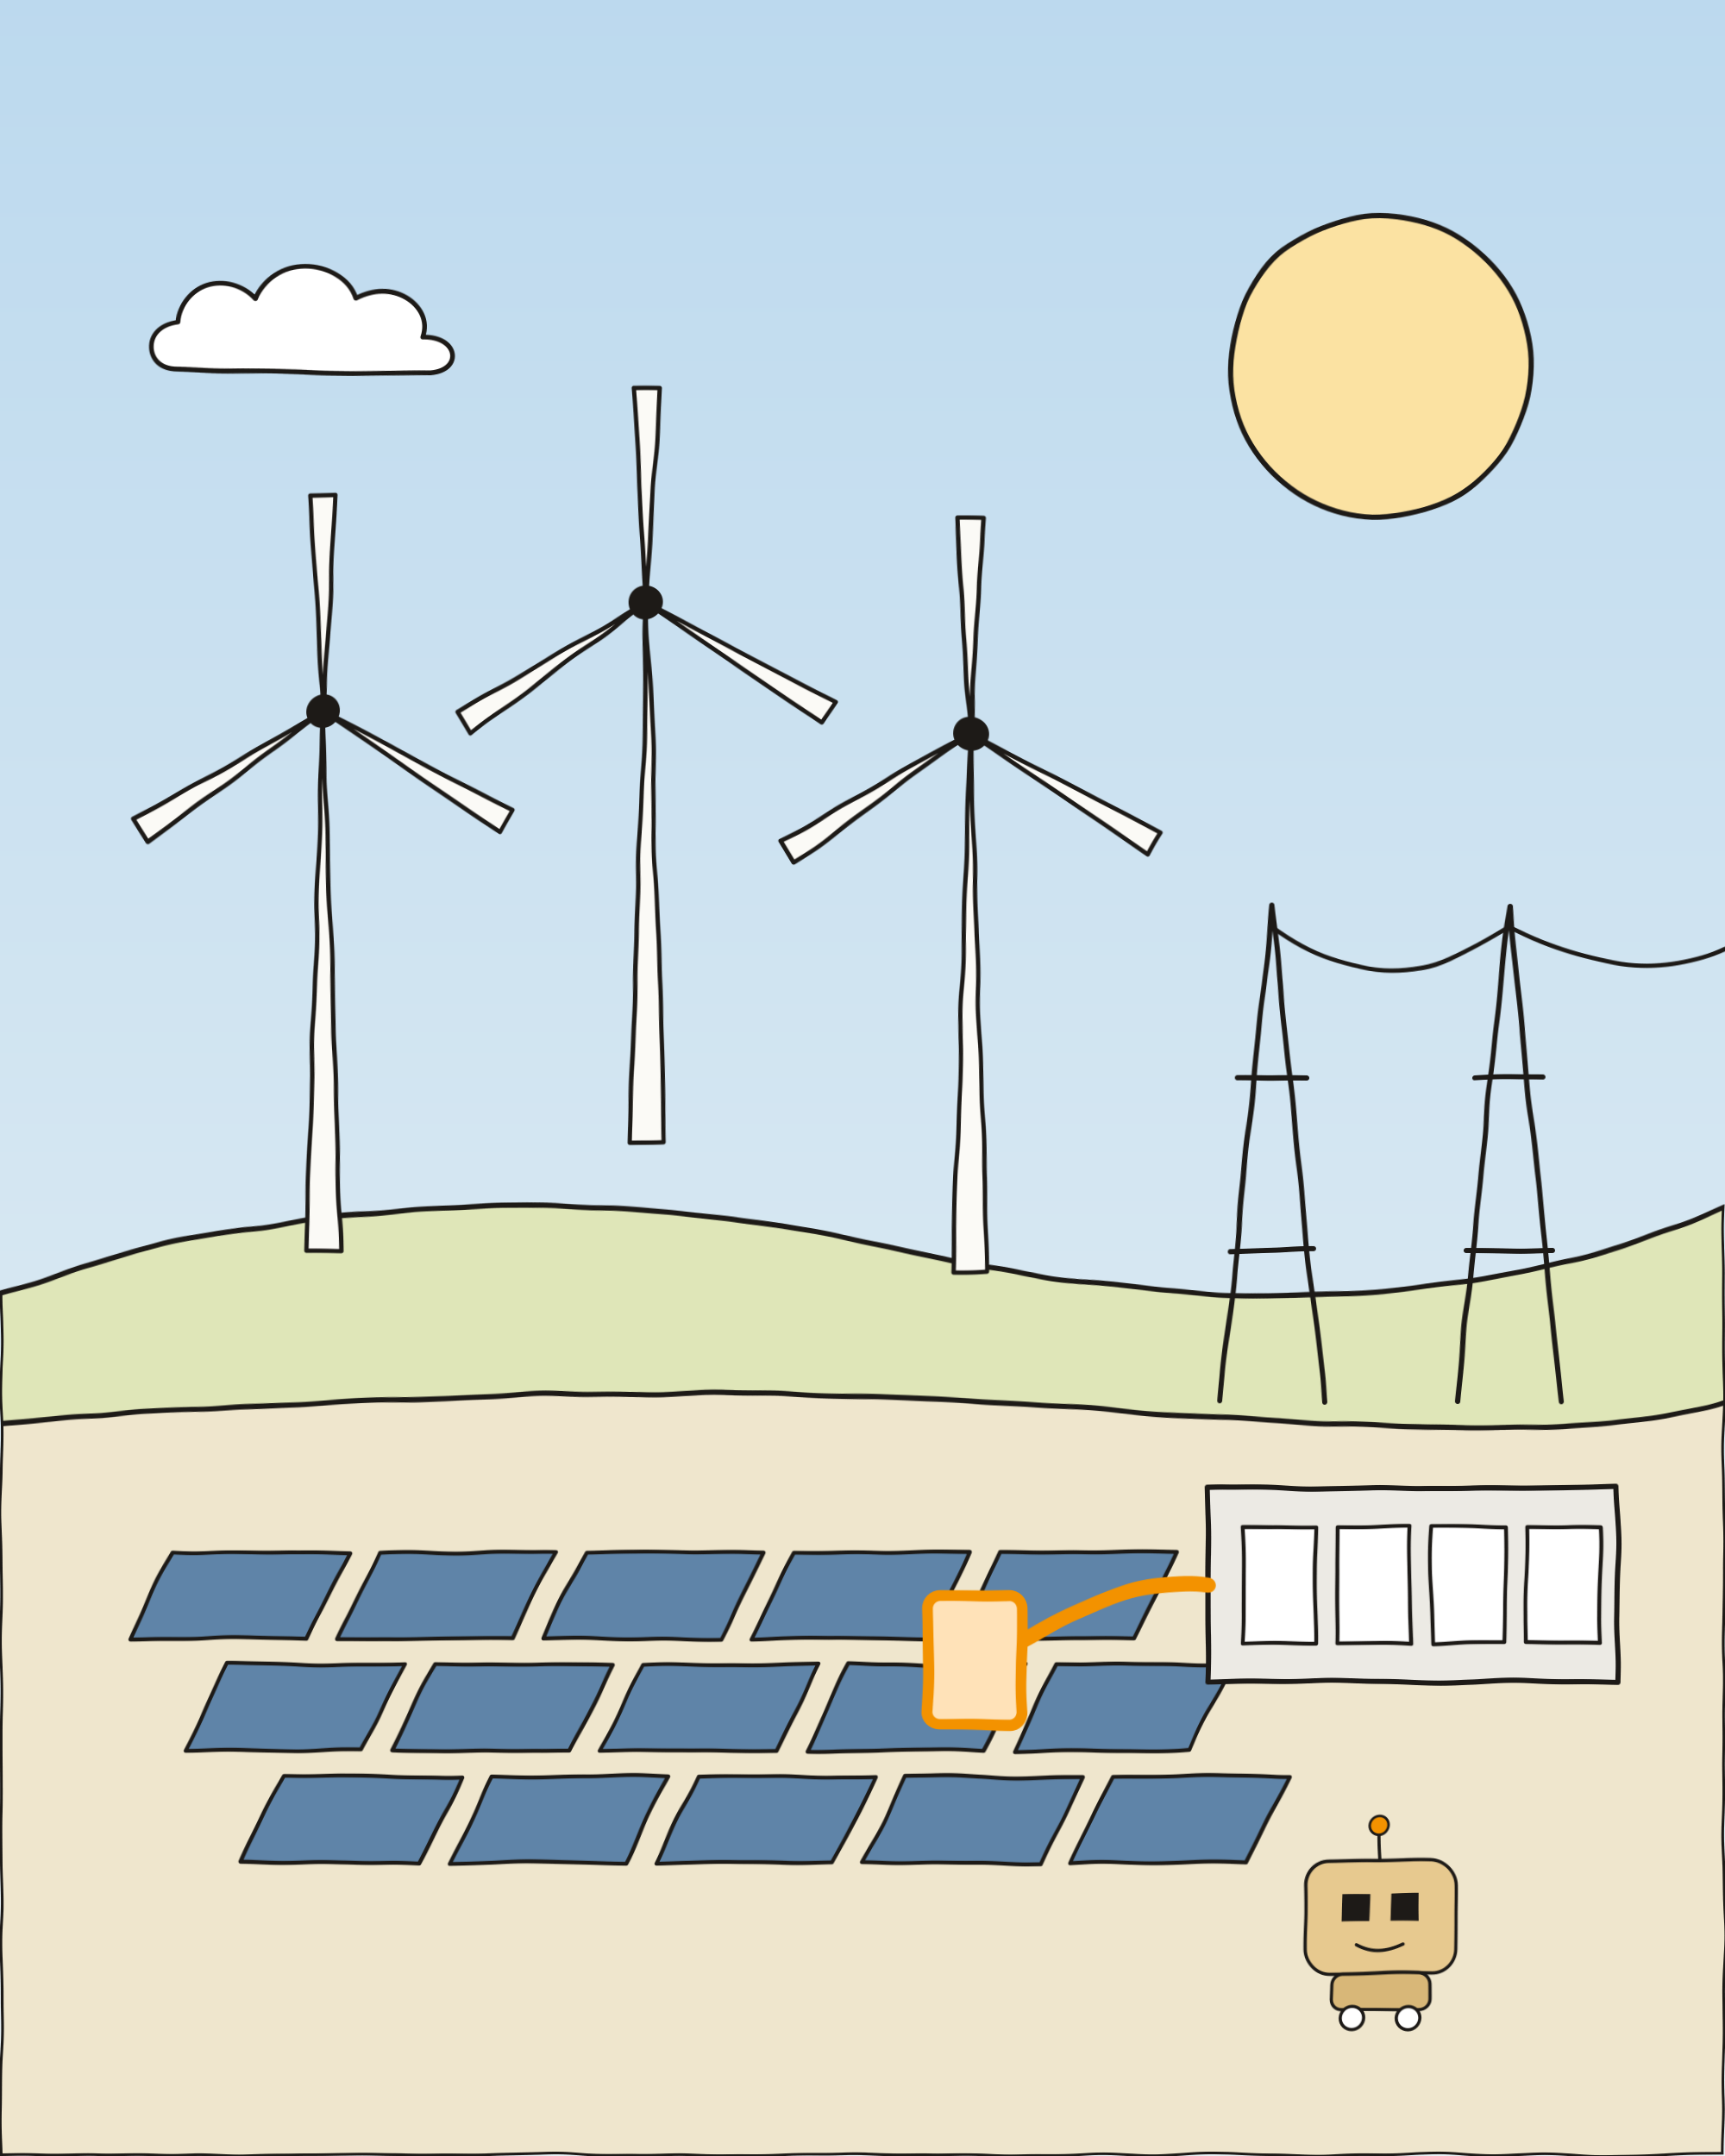
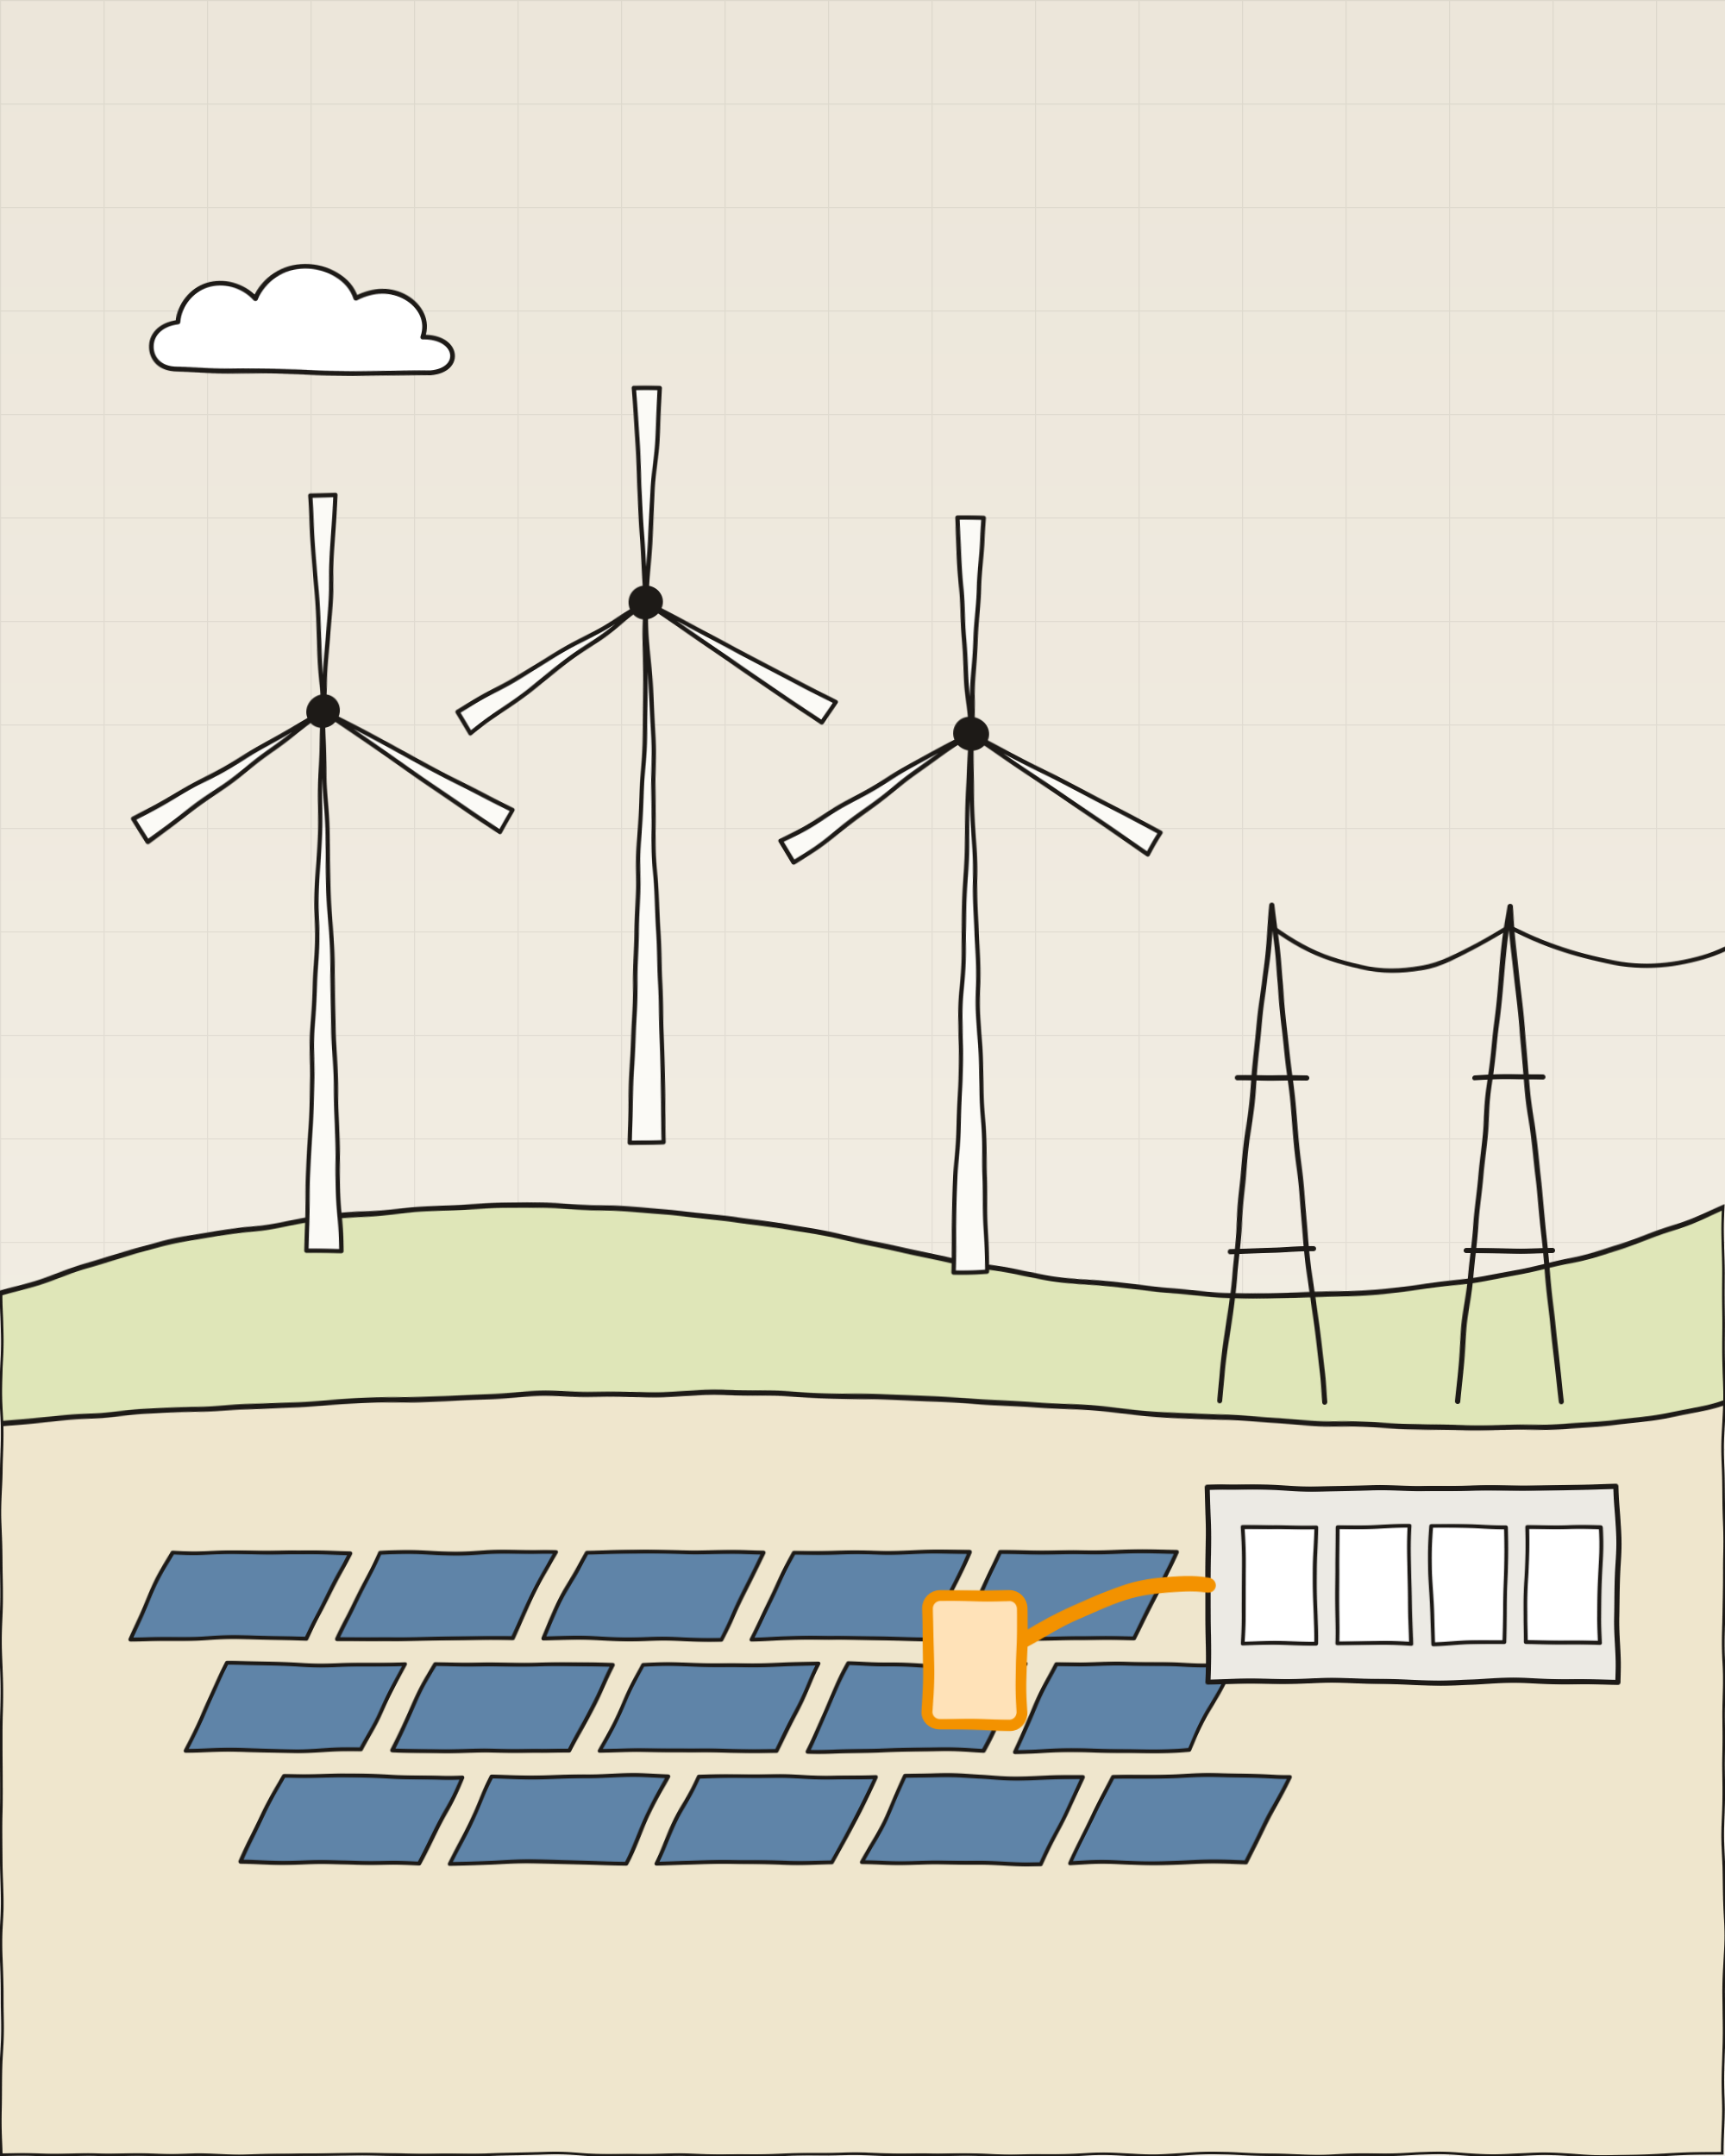
<svg xmlns="http://www.w3.org/2000/svg" viewBox="0 0 800 1000" role="img" aria-label="Wind turbines on a hill, a solar field, power lines and a data center; a battery and its link to the data center drawn in orange.">
  <defs>
    <filter id="h" x="-2%" y="-2%" width="104%" height="104%">
      <feTurbulence type="fractalNoise" baseFrequency="0.022" numOctaves="2" seed="5" result="n" />
      <feDisplacementMap in="SourceGraphic" in2="n" scale="3" />
    </filter>
    <linearGradient id="sky" x1="0" y1="0" x2="0" y2="1">
-       <stop offset="0" stop-color="#bcd9ee" />
-       <stop offset="1" stop-color="#e8f1f5" />
+       <stop offset="0" stop-color="#ece6da" />
+       <stop offset="1" stop-color="#f5f1e8" />
    </linearGradient>
+     <pattern id="g" width="48" height="48" patternUnits="userSpaceOnUse">
+       <path d="M48 0H0v48" fill="none" stroke="#141210" stroke-width="1" opacity=".07" />
+     </pattern>
  </defs>
  <rect width="800" height="1000" fill="url(#sky)" />
+   <rect width="800" height="1000" fill="url(#g)" />
  <g filter="url(#h)">
-     <circle cx="640" cy="170" r="70" fill="#fbe2a2" stroke="#1d1a17" stroke-width="2.4" stroke-linejoin="round" stroke-linecap="round" />
    <path transform="translate(70 120) scale(1.3)" d="M10 40c-12 0-13-15 0-17 0-14 18-19 27-9 5-15 31-15 36 0 12-7 28 2 24 14 13 0 15 12 3 13z" fill="#fff" stroke="#1d1a17" stroke-width="1.692" stroke-linejoin="round" stroke-linecap="round" />
    <path d="M0 600Q200 530 420 580T800 560V1000H0z" fill="#dfe6b8" stroke="#1d1a17" stroke-width="2.4" stroke-linejoin="round" stroke-linecap="round" />
    <path d="M0 660Q300 636 520 654T800 650V1000H0z" fill="#efe6cd" stroke="#1d1a17" stroke-width="2.4" stroke-linejoin="round" stroke-linecap="round" />
    <path d="M150 330l-8 250h16z" fill="#fbfaf6" stroke="#1d1a17" stroke-width="2" stroke-linejoin="round" stroke-linecap="round" />
    <path d="M150 330l6-100-12 0zM150 330l-88 50 6 10zM150 330l82 56 6-10z" fill="#fbfaf6" stroke="#1d1a17" stroke-width="2" stroke-linejoin="round" stroke-linecap="round" />
    <circle cx="150" cy="330" r="8" fill="#1d1a17" />
    <path d="M300 280l-8 250h16z" fill="#fbfaf6" stroke="#1d1a17" stroke-width="2" stroke-linejoin="round" stroke-linecap="round" />
    <path d="M300 280l6-100-12 0zM300 280l-88 50 6 10zM300 280l82 56 6-10z" fill="#fbfaf6" stroke="#1d1a17" stroke-width="2" stroke-linejoin="round" stroke-linecap="round" />
    <circle cx="300" cy="280" r="8" fill="#1d1a17" />
    <path d="M450 340l-8 250h16z" fill="#fbfaf6" stroke="#1d1a17" stroke-width="2" stroke-linejoin="round" stroke-linecap="round" />
    <path d="M450 340l6-100-12 0zM450 340l-88 50 6 10zM450 340l82 56 6-10z" fill="#fbfaf6" stroke="#1d1a17" stroke-width="2" stroke-linejoin="round" stroke-linecap="round" />
    <circle cx="450" cy="340" r="8" fill="#1d1a17" />
    <path d="M80 720h82l-20 40h-82z" fill="#5f84a8" stroke="#1d1a17" stroke-width="1.8" stroke-linejoin="round" stroke-linecap="round" />
    <path d="M176 720h82l-20 40h-82z" fill="#5f84a8" stroke="#1d1a17" stroke-width="1.8" stroke-linejoin="round" stroke-linecap="round" />
    <path d="M272 720h82l-20 40h-82z" fill="#5f84a8" stroke="#1d1a17" stroke-width="1.8" stroke-linejoin="round" stroke-linecap="round" />
    <path d="M368 720h82l-20 40h-82z" fill="#5f84a8" stroke="#1d1a17" stroke-width="1.8" stroke-linejoin="round" stroke-linecap="round" />
    <path d="M464 720h82l-20 40h-82z" fill="#5f84a8" stroke="#1d1a17" stroke-width="1.8" stroke-linejoin="round" stroke-linecap="round" />
    <path d="M106 772h82l-20 40h-82z" fill="#5f84a8" stroke="#1d1a17" stroke-width="1.8" stroke-linejoin="round" stroke-linecap="round" />
    <path d="M202 772h82l-20 40h-82z" fill="#5f84a8" stroke="#1d1a17" stroke-width="1.8" stroke-linejoin="round" stroke-linecap="round" />
    <path d="M298 772h82l-20 40h-82z" fill="#5f84a8" stroke="#1d1a17" stroke-width="1.8" stroke-linejoin="round" stroke-linecap="round" />
    <path d="M394 772h82l-20 40h-82z" fill="#5f84a8" stroke="#1d1a17" stroke-width="1.8" stroke-linejoin="round" stroke-linecap="round" />
    <path d="M490 772h82l-20 40h-82z" fill="#5f84a8" stroke="#1d1a17" stroke-width="1.8" stroke-linejoin="round" stroke-linecap="round" />
    <path d="M132 824h82l-20 40h-82z" fill="#5f84a8" stroke="#1d1a17" stroke-width="1.8" stroke-linejoin="round" stroke-linecap="round" />
    <path d="M228 824h82l-20 40h-82z" fill="#5f84a8" stroke="#1d1a17" stroke-width="1.8" stroke-linejoin="round" stroke-linecap="round" />
    <path d="M324 824h82l-20 40h-82z" fill="#5f84a8" stroke="#1d1a17" stroke-width="1.8" stroke-linejoin="round" stroke-linecap="round" />
    <path d="M420 824h82l-20 40h-82z" fill="#5f84a8" stroke="#1d1a17" stroke-width="1.8" stroke-linejoin="round" stroke-linecap="round" />
    <path d="M516 824h82l-20 40h-82z" fill="#5f84a8" stroke="#1d1a17" stroke-width="1.8" stroke-linejoin="round" stroke-linecap="round" />
    <path d="M566 650L590 420L614 650M574 500h32M570 580h40" fill="none" stroke="#1d1a17" stroke-width="2.4" stroke-linejoin="round" stroke-linecap="round" />
    <path d="M676 650L700 420L724 650M684 500h32M680 580h40" fill="none" stroke="#1d1a17" stroke-width="2.4" stroke-linejoin="round" stroke-linecap="round" />
    <path d="M590 430Q645 470 700 430Q760 460 800 440" fill="none" stroke="#1d1a17" stroke-width="2" stroke-linejoin="round" stroke-linecap="round" />
    <g transform="translate(560 690)">
      <rect width="190" height="90" fill="#eceae4" stroke="#1d1a17" stroke-width="2.4" stroke-linejoin="round" stroke-linecap="round" />
      <rect x="16" y="18" width="34" height="54" fill="#fff" stroke="#1d1a17" stroke-width="1.8" stroke-linejoin="round" stroke-linecap="round" />
      <rect x="60" y="18" width="34" height="54" fill="#fff" stroke="#1d1a17" stroke-width="1.8" stroke-linejoin="round" stroke-linecap="round" />
      <rect x="104" y="18" width="34" height="54" fill="#fff" stroke="#1d1a17" stroke-width="1.8" stroke-linejoin="round" stroke-linecap="round" />
      <rect x="148" y="18" width="34" height="54" fill="#fff" stroke="#1d1a17" stroke-width="1.8" stroke-linejoin="round" stroke-linecap="round" />
    </g>
    <path d="M460 770Q520 730 560 735" fill="none" stroke="#f39200" stroke-width="7" stroke-linecap="round" />
    <rect x="430" y="740" width="44" height="60" rx="6" fill="#ffe2b8" stroke="#f39200" stroke-width="5" />
-     <g transform="translate(600 850) scale(0.5)">
-       <path d="M80 0v26" stroke="#1d1a17" stroke-width="3" stroke-linejoin="round" stroke-linecap="round" />
-       <circle cx="80" cy="-6" r="9" fill="#f39200" stroke="#1d1a17" stroke-width="2.4" stroke-linejoin="round" stroke-linecap="round" />
-       <rect x="10" y="26" width="140" height="104" rx="22" fill="#e7c98f" stroke="#1d1a17" stroke-width="3" stroke-linejoin="round" stroke-linecap="round" />
-       <rect x="44" y="56" width="26" height="26" fill="#1d1a17" />
-       <rect x="90" y="56" width="26" height="26" fill="#1d1a17" />
-       <path d="M58 104q22 12 44 0" fill="none" stroke="#1d1a17" stroke-width="3" stroke-linejoin="round" stroke-linecap="round" />
-       <rect x="34" y="130" width="92" height="34" rx="10" fill="#d8b778" stroke="#1d1a17" stroke-width="3" stroke-linejoin="round" stroke-linecap="round" />
-       <circle cx="54" cy="172" r="11" fill="#fff" stroke="#1d1a17" stroke-width="3" stroke-linejoin="round" stroke-linecap="round" />
-       <circle cx="106" cy="172" r="11" fill="#fff" stroke="#1d1a17" stroke-width="3" stroke-linejoin="round" stroke-linecap="round" />
-     </g>
  </g>
</svg>
